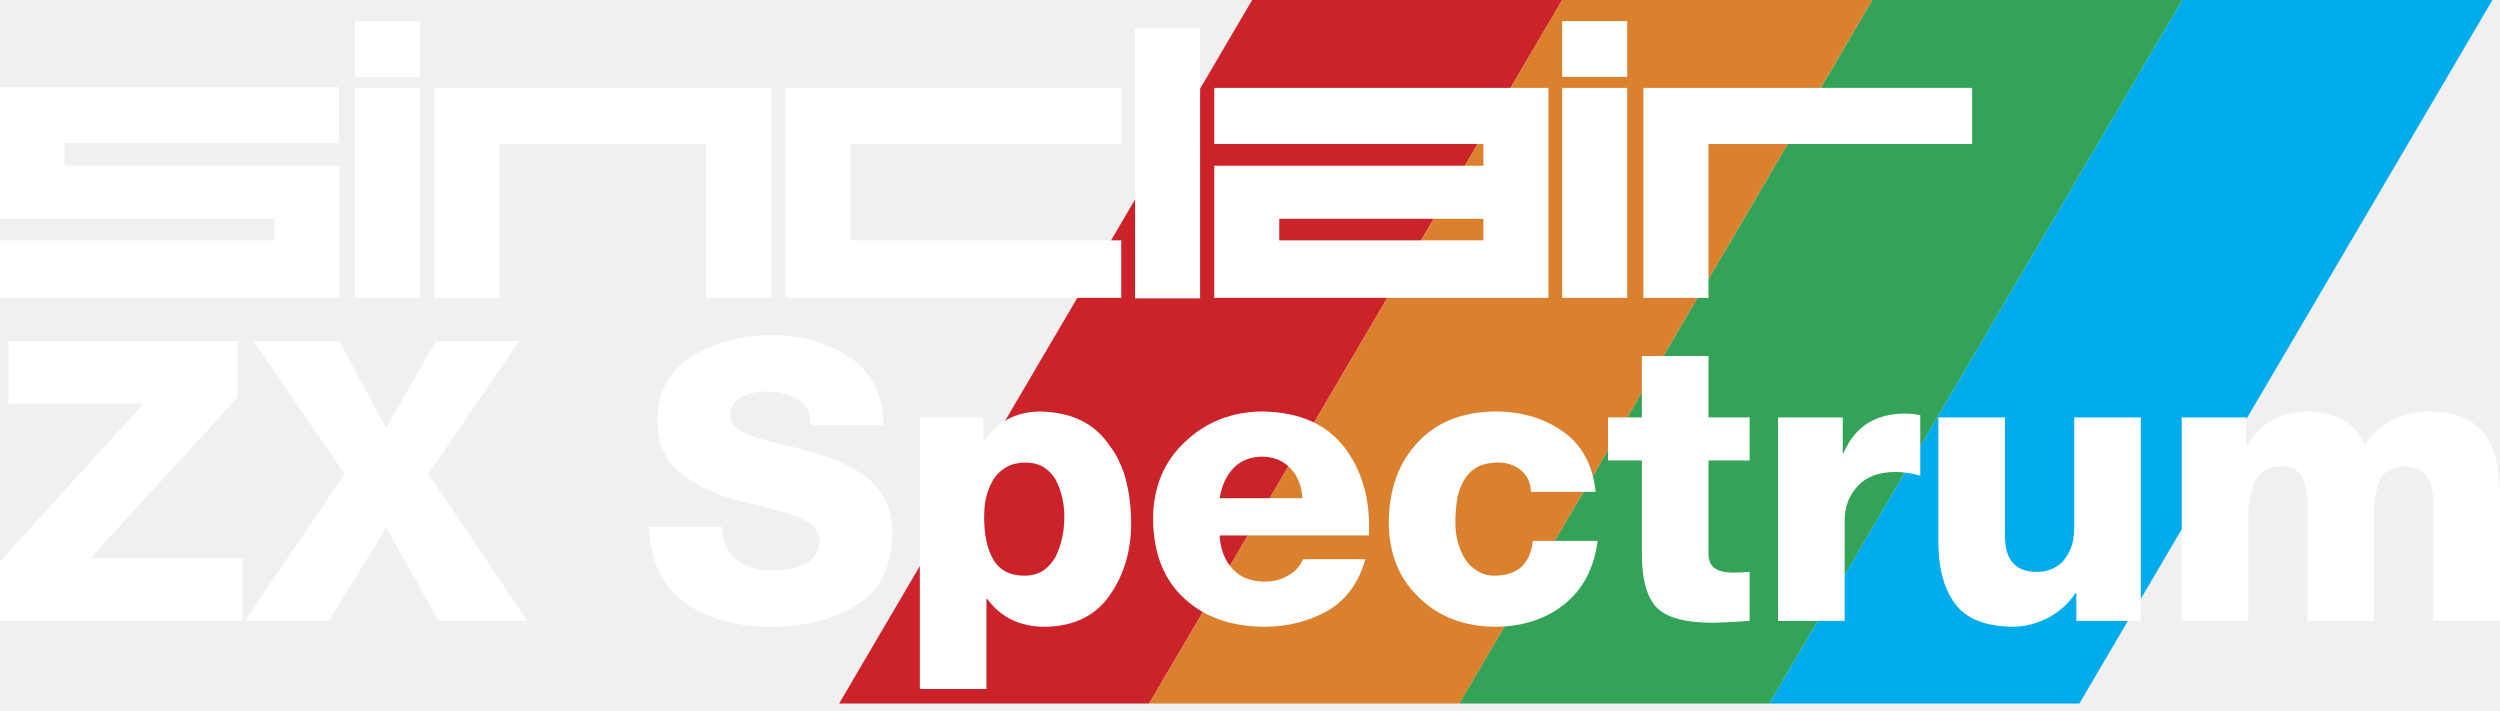
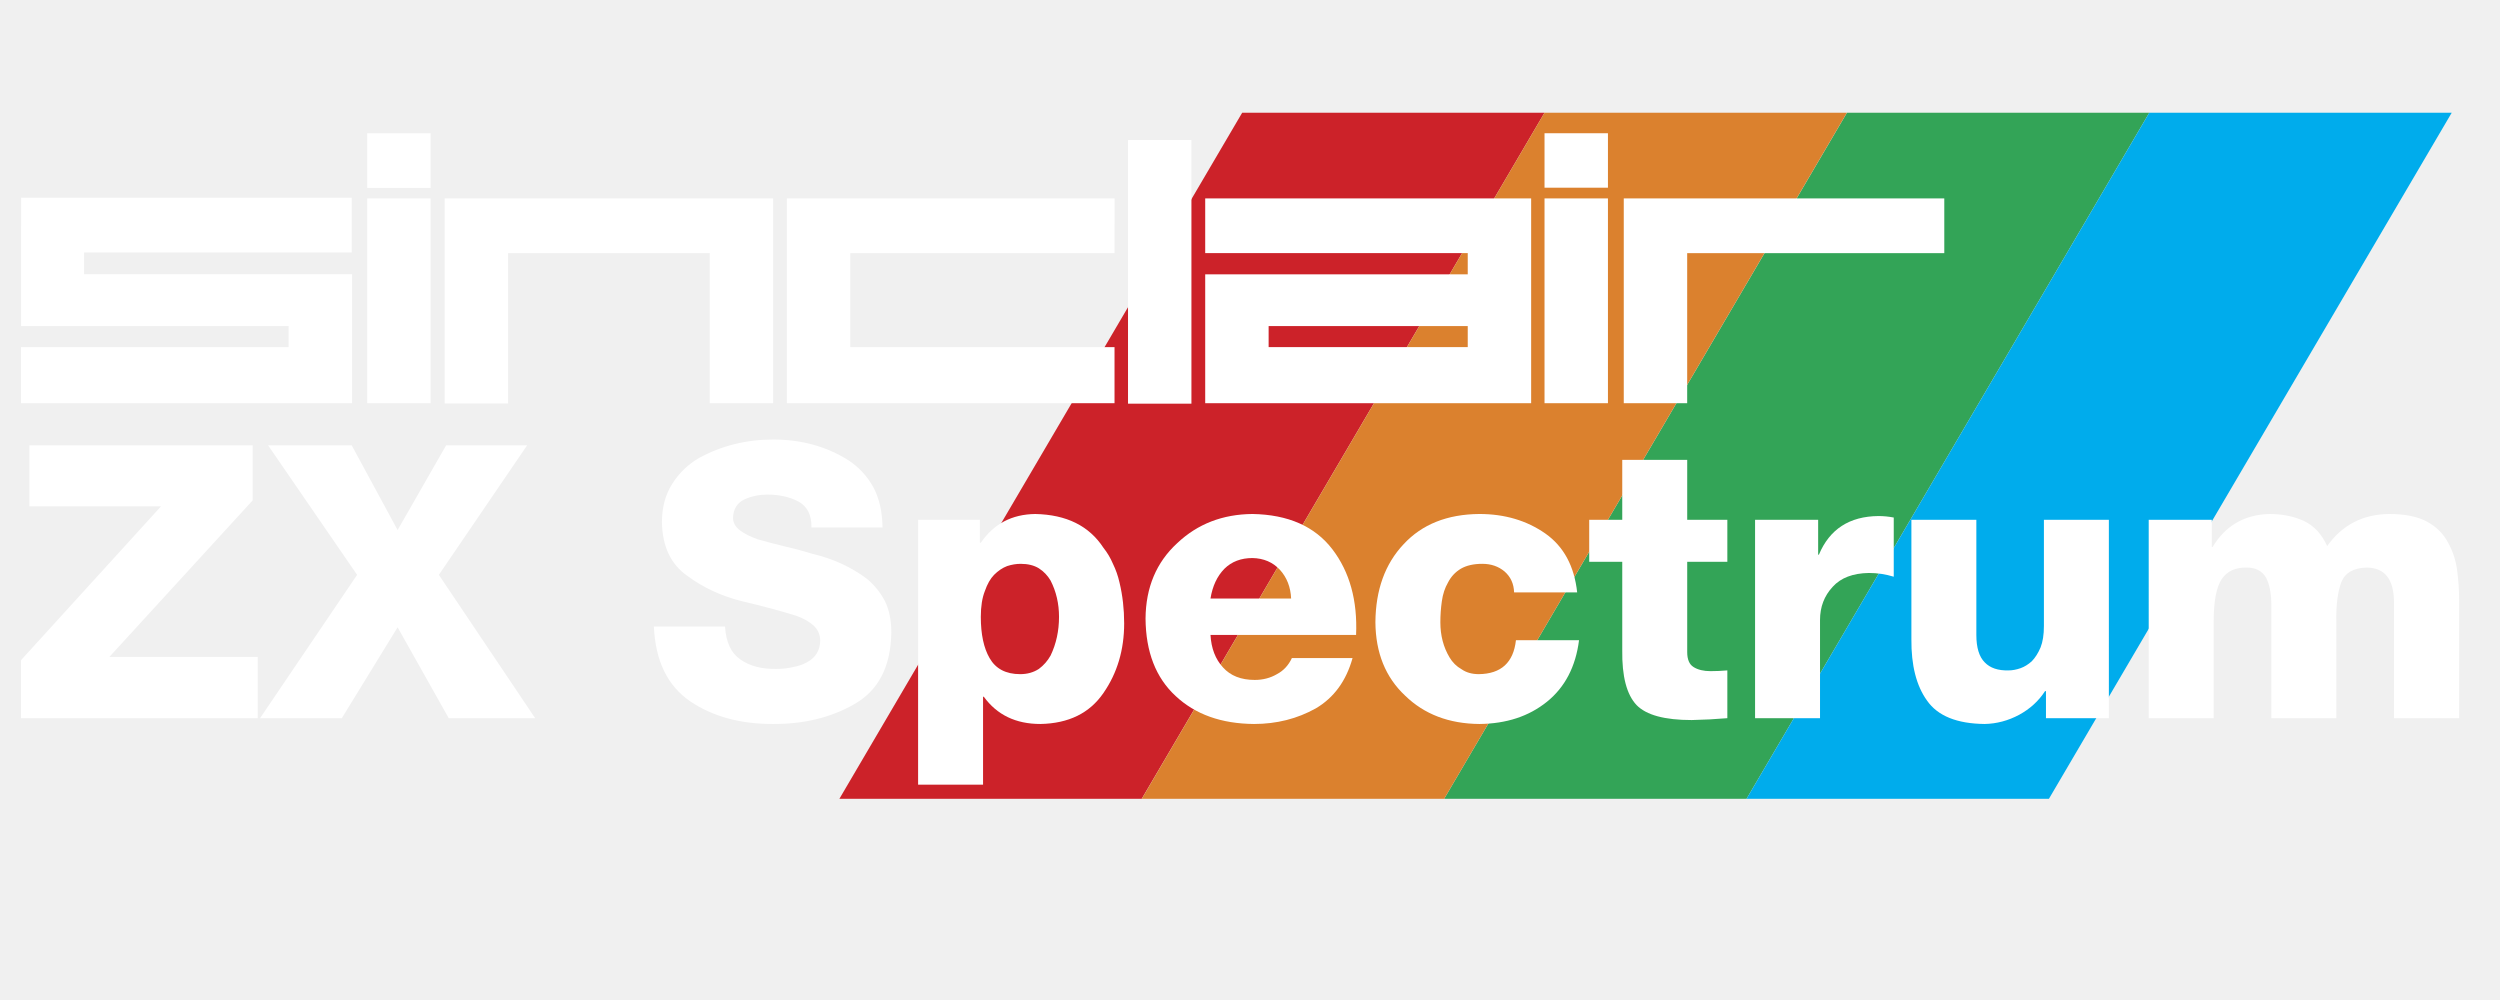
- <svg xmlns="http://www.w3.org/2000/svg" width="475" height="135" viewBox="0 0 475 135" fill="none" version="1.1" id="svg42">
+ <svg xmlns="http://www.w3.org/2000/svg" width="500" height="200" viewBox="0 0 500 200" version="1.1" id="svg42" style="fill:none">
  <defs id="defs46" />
-   <g transform="matrix(6.215978,0,0,4.814948,-706.9918,-396.304)" id="g845">
+   <g transform="matrix(6.381109,0,0,4.94286,-721.5673,-384.2904)" id="g845">
    <path d="m 139.387,110.068 h 9.476 l 12.625,-27.761 h -9.476 z" id="path4-3" style="clip-rule:evenodd;fill:#cc2229;fill-rule:evenodd" />
    <path d="m 158.342,110.068 h 9.478 l 12.623,-27.761 h -9.476 z" id="path6-6" style="clip-rule:evenodd;fill:#33a457;fill-rule:evenodd" />
    <path d="m 148.865,110.068 h 9.477 l 12.623,-27.761 h -9.477 z" id="path8-7" style="clip-rule:evenodd;fill:#db812e;fill-rule:evenodd" />
    <path d="m 167.82,110.068 h 9.477 l 12.625,-27.761 h -9.479 z" id="path10-5" style="clip-rule:evenodd;fill:#00acec;fill-rule:evenodd" />
  </g>
-   <path d="M 79.796,4 H 67.442 v 10.656 h 12.354 z" id="path2" style="fill:#ffffff" />
-   <path d="M 64.489,31.459 H 12.286 V 27.224 H 64.429 V 16.568 H 0.017 L 0,41.568 h 52.134 v 4.098 H 0 v 10.929 h 64.489 z" id="path4" style="fill:#ffffff" />
-   <path d="m 228.022,5.321 h -12.354 v 51.366 h 12.354 z" id="path6" style="fill:#ffffff" />
-   <path d="m 309.169,16.697 h -12.355 v 39.899 h 12.355 z" id="path8" style="fill:#ffffff" />
-   <path d="M 79.796,16.697 H 67.442 v 39.899 h 12.354 z" id="path10" style="fill:#ffffff" />
-   <path d="M 146.531,16.697 H 82.537 v 39.945 h 12.355 v -29.289 h 39.284 v 29.244 h 12.355 z" id="path12" style="fill:#ffffff" />
-   <path d="M 213.039,56.596 V 45.667 h -51.48 V 27.353 h 51.48 l 0.017,-10.656 h -63.851 v 39.899 z" id="path14" style="fill:#ffffff" />
-   <path d="M 294.208,56.596 V 16.697 h -63.501 v 10.656 h 51.147 v 4.137 H 230.707 V 56.596 Z M 281.854,45.667 H 243.062 V 41.569 h 38.792 z" id="path16" style="fill:#ffffff" />
-   <path d="m 309.169,4 h -12.355 v 10.61 h 12.355 z" id="path18" style="fill:#ffffff" />
-   <path d="m 312.252,16.697 v 39.899 h 12.355 V 27.361 h 50.091 V 16.697 Z" id="path20" style="fill:#ffffff" />
-   <path d="M 0,117.963 H 46.11 V 106.035 H 17.2 L 45.128,75.525 V 64.798 H 1.636 v 11.891 h 25.637 L 0,106.653 Z" id="path22" style="fill:#ffffff" />
-   <path d="m 46.565,117.963 h 15.928 l 10.873,-17.71 9.964,17.71 H 100.167 L 81.403,90.035 98.603,64.798 H 82.821 L 73.366,81.307 64.42,64.798 H 48.129 l 17.346,25.237 z" id="path24" style="fill:#ffffff" />
-   <path d="m 123.296,100.108 c 0.291,6.691 2.655,11.551 7.091,14.582 4.364,2.933 9.697,4.4 16,4.4 6.11,0.048 11.443,-1.249 16.001,-3.891 4.679,-2.667 7.067,-7.309 7.164,-13.928 0,-2.424 -0.425,-4.485 -1.273,-6.182 -0.897,-1.673 -2.061,-3.103 -3.491,-4.291 -3.079,-2.303 -6.631,-3.927 -10.655,-4.873 -0.945,-0.291 -1.867,-0.558 -2.764,-0.8 -0.994,-0.242 -1.939,-0.473 -2.836,-0.691 -1.77,-0.436 -3.431,-0.873 -4.982,-1.309 -1.43,-0.509 -2.57,-1.079 -3.418,-1.709 -0.946,-0.703 -1.419,-1.527 -1.419,-2.473 0.049,-1.746 0.813,-2.958 2.291,-3.636 1.358,-0.606 2.825,-0.909 4.401,-0.909 2.303,0 4.315,0.449 6.036,1.345 1.746,0.946 2.594,2.63 2.546,5.055 h 13.854 c -0.048,-3.079 -0.642,-5.685 -1.781,-7.818 -1.213,-2.182 -2.837,-3.939 -4.873,-5.273 -4.267,-2.691 -9.152,-4.037 -14.655,-4.037 -5.261,0 -10.097,1.212 -14.51,3.636 -2.133,1.261 -3.854,2.933 -5.163,5.018 -1.334,2.085 -2,4.582 -2,7.491 0.097,4.727 1.757,8.206 4.982,10.437 3.078,2.279 6.606,3.915 10.582,4.909 4.024,0.946 7.551,1.891 10.582,2.836 1.43,0.51 2.569,1.152 3.418,1.928 0.848,0.8 1.273,1.794 1.273,2.982 -0.049,1.891 -0.922,3.285 -2.619,4.182 -0.8,0.436 -1.684,0.739 -2.654,0.909 -1.043,0.242 -2.121,0.363 -3.237,0.363 -2.909,0.049 -5.26,-0.569 -7.054,-1.854 -1.794,-1.212 -2.788,-3.346 -2.982,-6.4 z" id="path26" style="fill:#ffffff" />
-   <path d="m 194.735,87.889 c 1.43,0 2.618,0.291 3.563,0.873 0.946,0.606 1.709,1.406 2.291,2.4 1.091,2.133 1.637,4.485 1.637,7.055 0,2.739 -0.546,5.248 -1.637,7.527 -0.582,1.043 -1.345,1.915 -2.291,2.618 -1.042,0.679 -2.254,1.019 -3.636,1.019 -2.788,0 -4.776,-1.043 -5.964,-3.128 -1.139,-1.963 -1.709,-4.642 -1.709,-8.036 0,-2.037 0.267,-3.722 0.8,-5.055 0.461,-1.333 1.055,-2.376 1.782,-3.127 0.8,-0.8 1.648,-1.37 2.545,-1.709 0.897,-0.291 1.77,-0.436 2.619,-0.436 z m -19.964,43.019 h 12.654 v -17.127 h 0.146 c 2.57,3.539 6.242,5.309 11.018,5.309 5.503,-0.097 9.601,-2.109 12.291,-6.037 2.691,-3.879 4.037,-8.4 4.037,-13.564 0,-2.788 -0.303,-5.442 -0.909,-7.963 -0.291,-1.285 -0.715,-2.497 -1.273,-3.636 -0.485,-1.139 -1.103,-2.182 -1.855,-3.127 -2.787,-4.267 -7.212,-6.461 -13.273,-6.582 -4.557,0.049 -8.097,1.915 -10.618,5.6 h -0.182 v -4.473 h -12.036 z" id="path28" style="fill:#ffffff" />
-   <path d="m 231.736,94.653 c 0.388,-2.424 1.297,-4.364 2.728,-5.818 1.406,-1.382 3.224,-2.073 5.454,-2.073 2.182,0.049 3.964,0.812 5.346,2.291 1.357,1.503 2.085,3.37 2.182,5.6 z m 28.365,7.091 c 0.29,-6.715 -1.249,-12.279 -4.619,-16.691 -3.418,-4.461 -8.606,-6.752 -15.564,-6.873 -5.818,0.049 -10.703,1.94 -14.655,5.673 -4.072,3.733 -6.133,8.63 -6.182,14.691 0.049,6.497 2,11.527 5.855,15.091 3.83,3.588 8.921,5.406 15.273,5.455 4.412,0 8.437,-1.018 12.073,-3.055 3.515,-2.085 5.891,-5.345 7.128,-9.782 h -11.819 c -0.654,1.406 -1.624,2.449 -2.909,3.128 -1.285,0.751 -2.727,1.127 -4.327,1.127 -2.667,0 -4.728,-0.812 -6.182,-2.437 -1.479,-1.6 -2.291,-3.709 -2.437,-6.327 z" id="path30" style="fill:#ffffff" />
-   <path d="m 303.175,93.453 c -0.558,-5.115 -2.618,-8.934 -6.182,-11.455 -3.636,-2.546 -7.927,-3.818 -12.873,-3.818 -6.255,0.049 -11.176,2.012 -14.764,5.891 -3.612,3.83 -5.443,8.897 -5.491,15.2 0.048,5.964 1.976,10.728 5.782,14.291 3.733,3.637 8.558,5.479 14.473,5.528 5.261,-0.049 9.649,-1.491 13.164,-4.328 3.515,-2.836 5.6,-6.836 6.255,-12 h -12.292 c -0.484,4.364 -2.897,6.57 -7.236,6.619 -1.333,0 -2.449,-0.316 -3.346,-0.946 -0.994,-0.558 -1.782,-1.333 -2.363,-2.327 -1.188,-1.988 -1.782,-4.267 -1.782,-6.837 0,-1.382 0.097,-2.751 0.291,-4.109 0.194,-1.382 0.594,-2.594 1.2,-3.636 0.582,-1.139 1.418,-2.036 2.509,-2.691 1.091,-0.63 2.485,-0.946 4.182,-0.946 1.697,0 3.139,0.497 4.327,1.491 1.188,1.042 1.806,2.4 1.855,4.073 z" id="path32" style="fill:#ffffff" />
-   <path d="m 332.431,79.307 h -7.818 v -11.673 h -12.655 v 11.673 h -6.437 v 8.182 h 6.437 V 104.69 c -0.073,5.115 0.86,8.691 2.8,10.727 1.891,1.939 5.467,2.909 10.727,2.909 2.352,-0.048 4.667,-0.169 6.946,-0.363 v -9.31 c -1.14,0.097 -2.23,0.146 -3.273,0.146 -1.357,0 -2.461,-0.267 -3.309,-0.8 -0.824,-0.509 -1.236,-1.479 -1.236,-2.909 V 87.489 h 7.818 z" id="path34" style="fill:#ffffff" />
-   <path d="m 337.832,117.963 h 12.655 V 98.835 c 0,-2.546 0.824,-4.703 2.472,-6.473 1.576,-1.746 3.928,-2.643 7.055,-2.691 1.649,0 3.261,0.242 4.837,0.727 V 78.871 c -0.994,-0.194 -1.988,-0.291 -2.982,-0.291 -5.649,0.049 -9.516,2.558 -11.601,7.527 h -0.145 v -6.8 h -12.291 z" id="path36" style="fill:#ffffff" />
-   <path d="M 406.761,79.307 H 394.106 V 99.999 c 0,1.697 -0.218,3.09 -0.654,4.181 -0.461,1.091 -1.03,1.988 -1.709,2.691 -0.703,0.631 -1.431,1.079 -2.182,1.346 -0.824,0.291 -1.612,0.436 -2.364,0.436 -2.036,0.049 -3.576,-0.472 -4.618,-1.563 -1.091,-1.091 -1.636,-2.873 -1.636,-5.346 V 79.307 h -12.655 v 23.237 c -0.049,5.115 0.969,9.115 3.054,12 2.085,2.982 5.831,4.497 11.237,4.546 2.327,-0.049 4.558,-0.643 6.691,-1.782 2.133,-1.164 3.818,-2.703 5.055,-4.618 h 0.181 v 5.273 h 12.255 z" id="path38" style="fill:#ffffff" />
-   <path d="m 414.526,117.963 h 12.655 V 99.126 c 0,-3.928 0.521,-6.679 1.563,-8.255 1.043,-1.552 2.679,-2.303 4.91,-2.255 1.697,0 2.933,0.642 3.709,1.927 0.703,1.309 1.054,3.127 1.054,5.455 v 21.965 h 12.655 v -18.91 c -0.048,-3.176 0.279,-5.709 0.982,-7.6 0.752,-1.843 2.412,-2.788 4.982,-2.837 3.467,0.049 5.224,2.255 5.273,6.618 V 117.963 H 475 V 94.871 c 0,-1.891 -0.133,-3.83 -0.4,-5.818 -0.242,-1.867 -0.836,-3.649 -1.782,-5.346 -0.897,-1.697 -2.254,-3.042 -4.073,-4.036 -1.842,-0.994 -4.303,-1.491 -7.382,-1.491 -5.115,0.049 -9.139,2.133 -12.073,6.255 -1.042,-2.327 -2.557,-3.964 -4.545,-4.909 -1.988,-0.897 -4.219,-1.345 -6.691,-1.345 -4.873,0.121 -8.57,2.267 -11.091,6.436 h -0.146 v -5.309 h -12.291 z" id="path40" style="fill:#ffffff" />
+   <path d="M 86.122,26.648 H 73.44 v 10.939 h 12.683 z" id="path2" style="fill:#ffffff;stroke-width:1.027" />
+   <path d="M 70.409,54.836 H 16.819 V 50.489 H 70.347 V 39.55 H 4.224 l -0.017,25.664 H 57.725 v 4.207 H 4.206 V 80.641 H 70.409 Z" id="path4" style="fill:#ffffff;stroke-width:1.027" />
+   <path d="m 238.286,28.004 h -12.682 v 52.73 h 12.682 z" id="path6" style="fill:#ffffff;stroke-width:1.027" />
+   <path d="m 321.588,39.682 h -12.683 v 40.959 h 12.683 z" id="path8" style="fill:#ffffff;stroke-width:1.027" />
+   <path d="M 86.122,39.682 H 73.44 v 40.959 h 12.683 z" id="path10" style="fill:#ffffff;stroke-width:1.027" />
+   <path d="M 154.63,39.682 H 88.936 V 80.688 H 101.619 V 50.621 h 40.328 v 30.02 h 12.683 z" id="path12" style="fill:#ffffff;stroke-width:1.027" />
+   <path d="M 222.905,80.641 V 69.422 h -52.848 v -18.801 h 52.848 l 0.017,-10.939 h -65.547 v 40.959 z" id="path14" style="fill:#ffffff;stroke-width:1.027" />
+   <path d="M 306.23,80.641 V 39.682 h -65.188 v 10.939 h 52.506 v 4.247 H 241.042 V 80.641 Z M 293.548,69.422 h -39.823 v -4.207 h 39.823 z" id="path16" style="fill:#ffffff;stroke-width:1.027" />
+   <path d="m 321.588,26.648 h -12.683 v 10.892 h 12.683 z" id="path18" style="fill:#ffffff;stroke-width:1.027" />
+   <path d="m 324.753,39.682 v 40.959 h 12.683 V 50.63 h 51.422 V 39.682 Z" id="path20" style="fill:#ffffff;stroke-width:1.027" />
+   <path d="M 4.206,143.638 H 51.541 V 131.393 H 21.864 L 50.533,100.073 V 89.061 H 5.886 V 101.268 H 32.204 L 4.206,132.028 Z" id="path22" style="fill:#ffffff;stroke-width:1.027" />
+   <path d="m 52.009,143.638 h 16.351 l 11.162,-18.18 10.228,18.18 H 107.034 L 87.771,114.968 105.429,89.061 H 89.227 L 79.521,106.009 70.338,89.061 H 53.614 L 71.421,114.968 Z" id="path24" style="fill:#ffffff;stroke-width:1.027" />
+   <path d="m 130.778,125.309 c 0.299,6.869 2.726,11.858 7.279,14.969 4.48,3.011 9.955,4.517 16.425,4.517 6.272,0.049 11.747,-1.282 16.426,-3.994 4.803,-2.738 7.255,-7.503 7.354,-14.298 0,-2.488 -0.436,-4.604 -1.307,-6.346 -0.921,-1.717 -2.116,-3.186 -3.584,-4.405 -3.161,-2.364 -6.807,-4.032 -10.938,-5.002 -0.97,-0.299 -1.917,-0.572 -2.837,-0.821 -1.02,-0.249 -1.991,-0.485 -2.911,-0.709 -1.817,-0.448 -3.522,-0.896 -5.114,-1.344 -1.468,-0.523 -2.638,-1.107 -3.509,-1.754 -0.971,-0.722 -1.457,-1.568 -1.457,-2.538 0.05,-1.792 0.835,-3.036 2.352,-3.733 1.394,-0.622 2.9,-0.933 4.518,-0.933 2.364,0 4.43,0.46 6.196,1.381 1.792,0.971 2.663,2.7 2.614,5.189 h 14.222 c -0.049,-3.161 -0.659,-5.836 -1.828,-8.026 -1.245,-2.24 -2.912,-4.044 -5.002,-5.413 -4.38,-2.762 -9.395,-4.144 -15.044,-4.144 -5.401,0 -10.365,1.244 -14.895,3.733 -2.19,1.294 -3.956,3.011 -5.3,5.152 -1.369,2.14 -2.053,4.704 -2.053,7.69 0.1,4.853 1.804,8.424 5.114,10.714 3.16,2.339 6.782,4.019 10.863,5.04 4.131,0.971 7.752,1.941 10.863,2.911 1.468,0.524 2.637,1.183 3.509,1.979 0.871,0.821 1.307,1.842 1.307,3.061 -0.05,1.941 -0.947,3.372 -2.689,4.293 -0.821,0.448 -1.729,0.759 -2.724,0.933 -1.071,0.248 -2.177,0.373 -3.323,0.373 -2.986,0.05 -5.4,-0.584 -7.241,-1.903 -1.842,-1.244 -2.862,-3.435 -3.061,-6.57 z" id="path26" style="fill:#ffffff;stroke-width:1.027" />
+   <path d="m 204.114,112.766 c 1.468,0 2.688,0.299 3.658,0.896 0.971,0.622 1.754,1.443 2.352,2.464 1.12,2.19 1.68,4.604 1.68,7.243 0,2.812 -0.561,5.387 -1.68,7.727 -0.597,1.071 -1.381,1.966 -2.352,2.688 -1.07,0.697 -2.314,1.046 -3.733,1.046 -2.862,0 -4.903,-1.071 -6.122,-3.211 -1.169,-2.015 -1.754,-4.765 -1.754,-8.249 0,-2.091 0.274,-3.82 0.821,-5.189 0.473,-1.369 1.083,-2.439 1.829,-3.21 0.821,-0.821 1.692,-1.406 2.613,-1.755 0.921,-0.299 1.817,-0.448 2.689,-0.448 z m -20.494,44.162 h 12.99 v -17.582 h 0.15 c 2.638,3.633 6.408,5.45 11.311,5.45 5.649,-0.1 9.856,-2.165 12.618,-6.197 2.762,-3.982 4.144,-8.623 4.144,-13.924 0,-2.862 -0.311,-5.587 -0.933,-8.175 -0.299,-1.319 -0.734,-2.563 -1.307,-3.733 -0.498,-1.17 -1.132,-2.24 -1.904,-3.21 -2.861,-4.38 -7.404,-6.632 -13.626,-6.757 -4.678,0.05 -8.312,1.966 -10.9,5.749 h -0.187 v -4.592 H 183.62 Z" id="path28" style="fill:#ffffff;stroke-width:1.027" />
+   <path d="m 242.098,119.709 c 0.398,-2.489 1.331,-4.48 2.8,-5.973 1.443,-1.419 3.31,-2.128 5.599,-2.128 2.24,0.05 4.069,0.834 5.488,2.352 1.393,1.543 2.14,3.459 2.24,5.749 z m 29.119,7.279 c 0.298,-6.894 -1.282,-12.605 -4.742,-17.135 -3.509,-4.579 -8.835,-6.931 -15.977,-7.055 -5.973,0.05 -10.987,1.991 -15.044,5.824 -4.18,3.833 -6.296,8.86 -6.346,15.082 0.05,6.67 2.053,11.833 6.011,15.492 3.932,3.683 9.158,5.55 15.679,5.6 4.529,0 8.661,-1.045 12.394,-3.136 3.608,-2.14 6.048,-5.487 7.317,-10.042 H 258.375 c -0.671,1.443 -1.667,2.514 -2.986,3.211 -1.319,0.771 -2.799,1.157 -4.442,1.157 -2.738,0 -4.854,-0.834 -6.346,-2.502 -1.518,-1.643 -2.352,-3.808 -2.502,-6.495 z" id="path30" style="fill:#ffffff;stroke-width:1.027" />
+   <path d="m 315.435,118.477 c -0.573,-5.251 -2.688,-9.171 -6.346,-11.759 -3.733,-2.613 -8.138,-3.92 -13.215,-3.92 -6.421,0.05 -11.473,2.066 -15.156,6.048 -3.708,3.932 -5.588,9.134 -5.637,15.604 0.049,6.122 2.028,11.013 5.936,14.671 3.832,3.734 8.785,5.625 14.857,5.675 5.401,-0.05 9.905,-1.531 13.514,-4.443 3.608,-2.911 5.749,-7.018 6.421,-12.319 h -12.619 c -0.497,4.48 -2.974,6.745 -7.428,6.795 -1.368,0 -2.514,-0.324 -3.435,-0.971 -1.02,-0.573 -1.829,-1.368 -2.426,-2.389 -1.22,-2.041 -1.829,-4.38 -1.829,-7.019 0,-1.419 0.1,-2.824 0.299,-4.218 0.199,-1.419 0.61,-2.663 1.232,-3.733 0.597,-1.17 1.456,-2.091 2.576,-2.762 1.12,-0.647 2.551,-0.971 4.293,-0.971 1.742,0 3.222,0.51 4.442,1.531 1.22,1.07 1.854,2.464 1.904,4.181 z" id="path32" style="fill:#ffffff;stroke-width:1.027" />
+   <path d="m 345.468,103.956 h -8.026 V 91.972 h -12.991 v 11.983 h -6.608 v 8.399 h 6.608 v 17.658 c -0.075,5.251 0.883,8.922 2.874,11.012 1.941,1.991 5.612,2.986 11.012,2.986 2.414,-0.049 4.791,-0.173 7.131,-0.373 v -9.557 c -1.17,0.1 -2.289,0.15 -3.36,0.15 -1.393,0 -2.526,-0.274 -3.397,-0.821 -0.846,-0.523 -1.269,-1.518 -1.269,-2.986 v -18.068 h 8.026 z" id="path34" style="fill:#ffffff;stroke-width:1.027" />
+   <path d="m 351.013,143.638 h 12.991 v -19.636 c 0,-2.614 0.846,-4.828 2.538,-6.645 1.618,-1.792 4.032,-2.713 7.242,-2.762 1.693,0 3.348,0.249 4.965,0.747 v -11.834 c -1.02,-0.199 -2.041,-0.299 -3.061,-0.299 -5.799,0.05 -9.769,2.626 -11.909,7.727 h -0.149 v -6.981 H 351.013 Z" id="path36" style="fill:#ffffff;stroke-width:1.027" />
+   <path d="m 421.773,103.956 h -12.991 v 21.242 c 0,1.742 -0.224,3.172 -0.671,4.292 -0.473,1.12 -1.057,2.041 -1.754,2.762 -0.722,0.648 -1.469,1.108 -2.24,1.382 -0.846,0.299 -1.655,0.448 -2.427,0.448 -2.09,0.05 -3.671,-0.485 -4.741,-1.605 -1.12,-1.12 -1.679,-2.949 -1.679,-5.488 v -23.033 h -12.991 v 23.854 c -0.05,5.251 0.995,9.357 3.135,12.319 2.14,3.061 5.986,4.616 11.536,4.667 2.389,-0.05 4.679,-0.66 6.869,-1.829 2.19,-1.195 3.919,-2.775 5.189,-4.741 h 0.186 v 5.413 h 12.581 z" id="path38" style="fill:#ffffff;stroke-width:1.027" />
+   <path d="m 429.744,143.638 h 12.991 v -19.337 c 0,-4.032 0.535,-6.857 1.605,-8.474 1.071,-1.593 2.75,-2.364 5.04,-2.314 1.742,0 3.011,0.66 3.808,1.979 0.722,1.344 1.082,3.21 1.082,5.599 v 22.548 h 12.991 v -19.412 c -0.049,-3.26 0.286,-5.861 1.008,-7.802 0.772,-1.891 2.476,-2.862 5.114,-2.912 3.559,0.05 5.363,2.314 5.413,6.794 v 23.332 h 13.028 v -23.705 c 0,-1.941 -0.137,-3.932 -0.411,-5.973 -0.248,-1.916 -0.858,-3.746 -1.829,-5.488 -0.921,-1.742 -2.314,-3.123 -4.181,-4.144 -1.891,-1.02 -4.417,-1.531 -7.578,-1.531 -5.251,0.05 -9.382,2.19 -12.394,6.421 -1.07,-2.389 -2.625,-4.069 -4.666,-5.04 -2.041,-0.921 -4.331,-1.381 -6.869,-1.381 -5.002,0.124 -8.798,2.327 -11.386,6.607 h -0.15 v -5.45 h -12.618 z" id="path40" style="fill:#ffffff;stroke-width:1.027" />
</svg>
